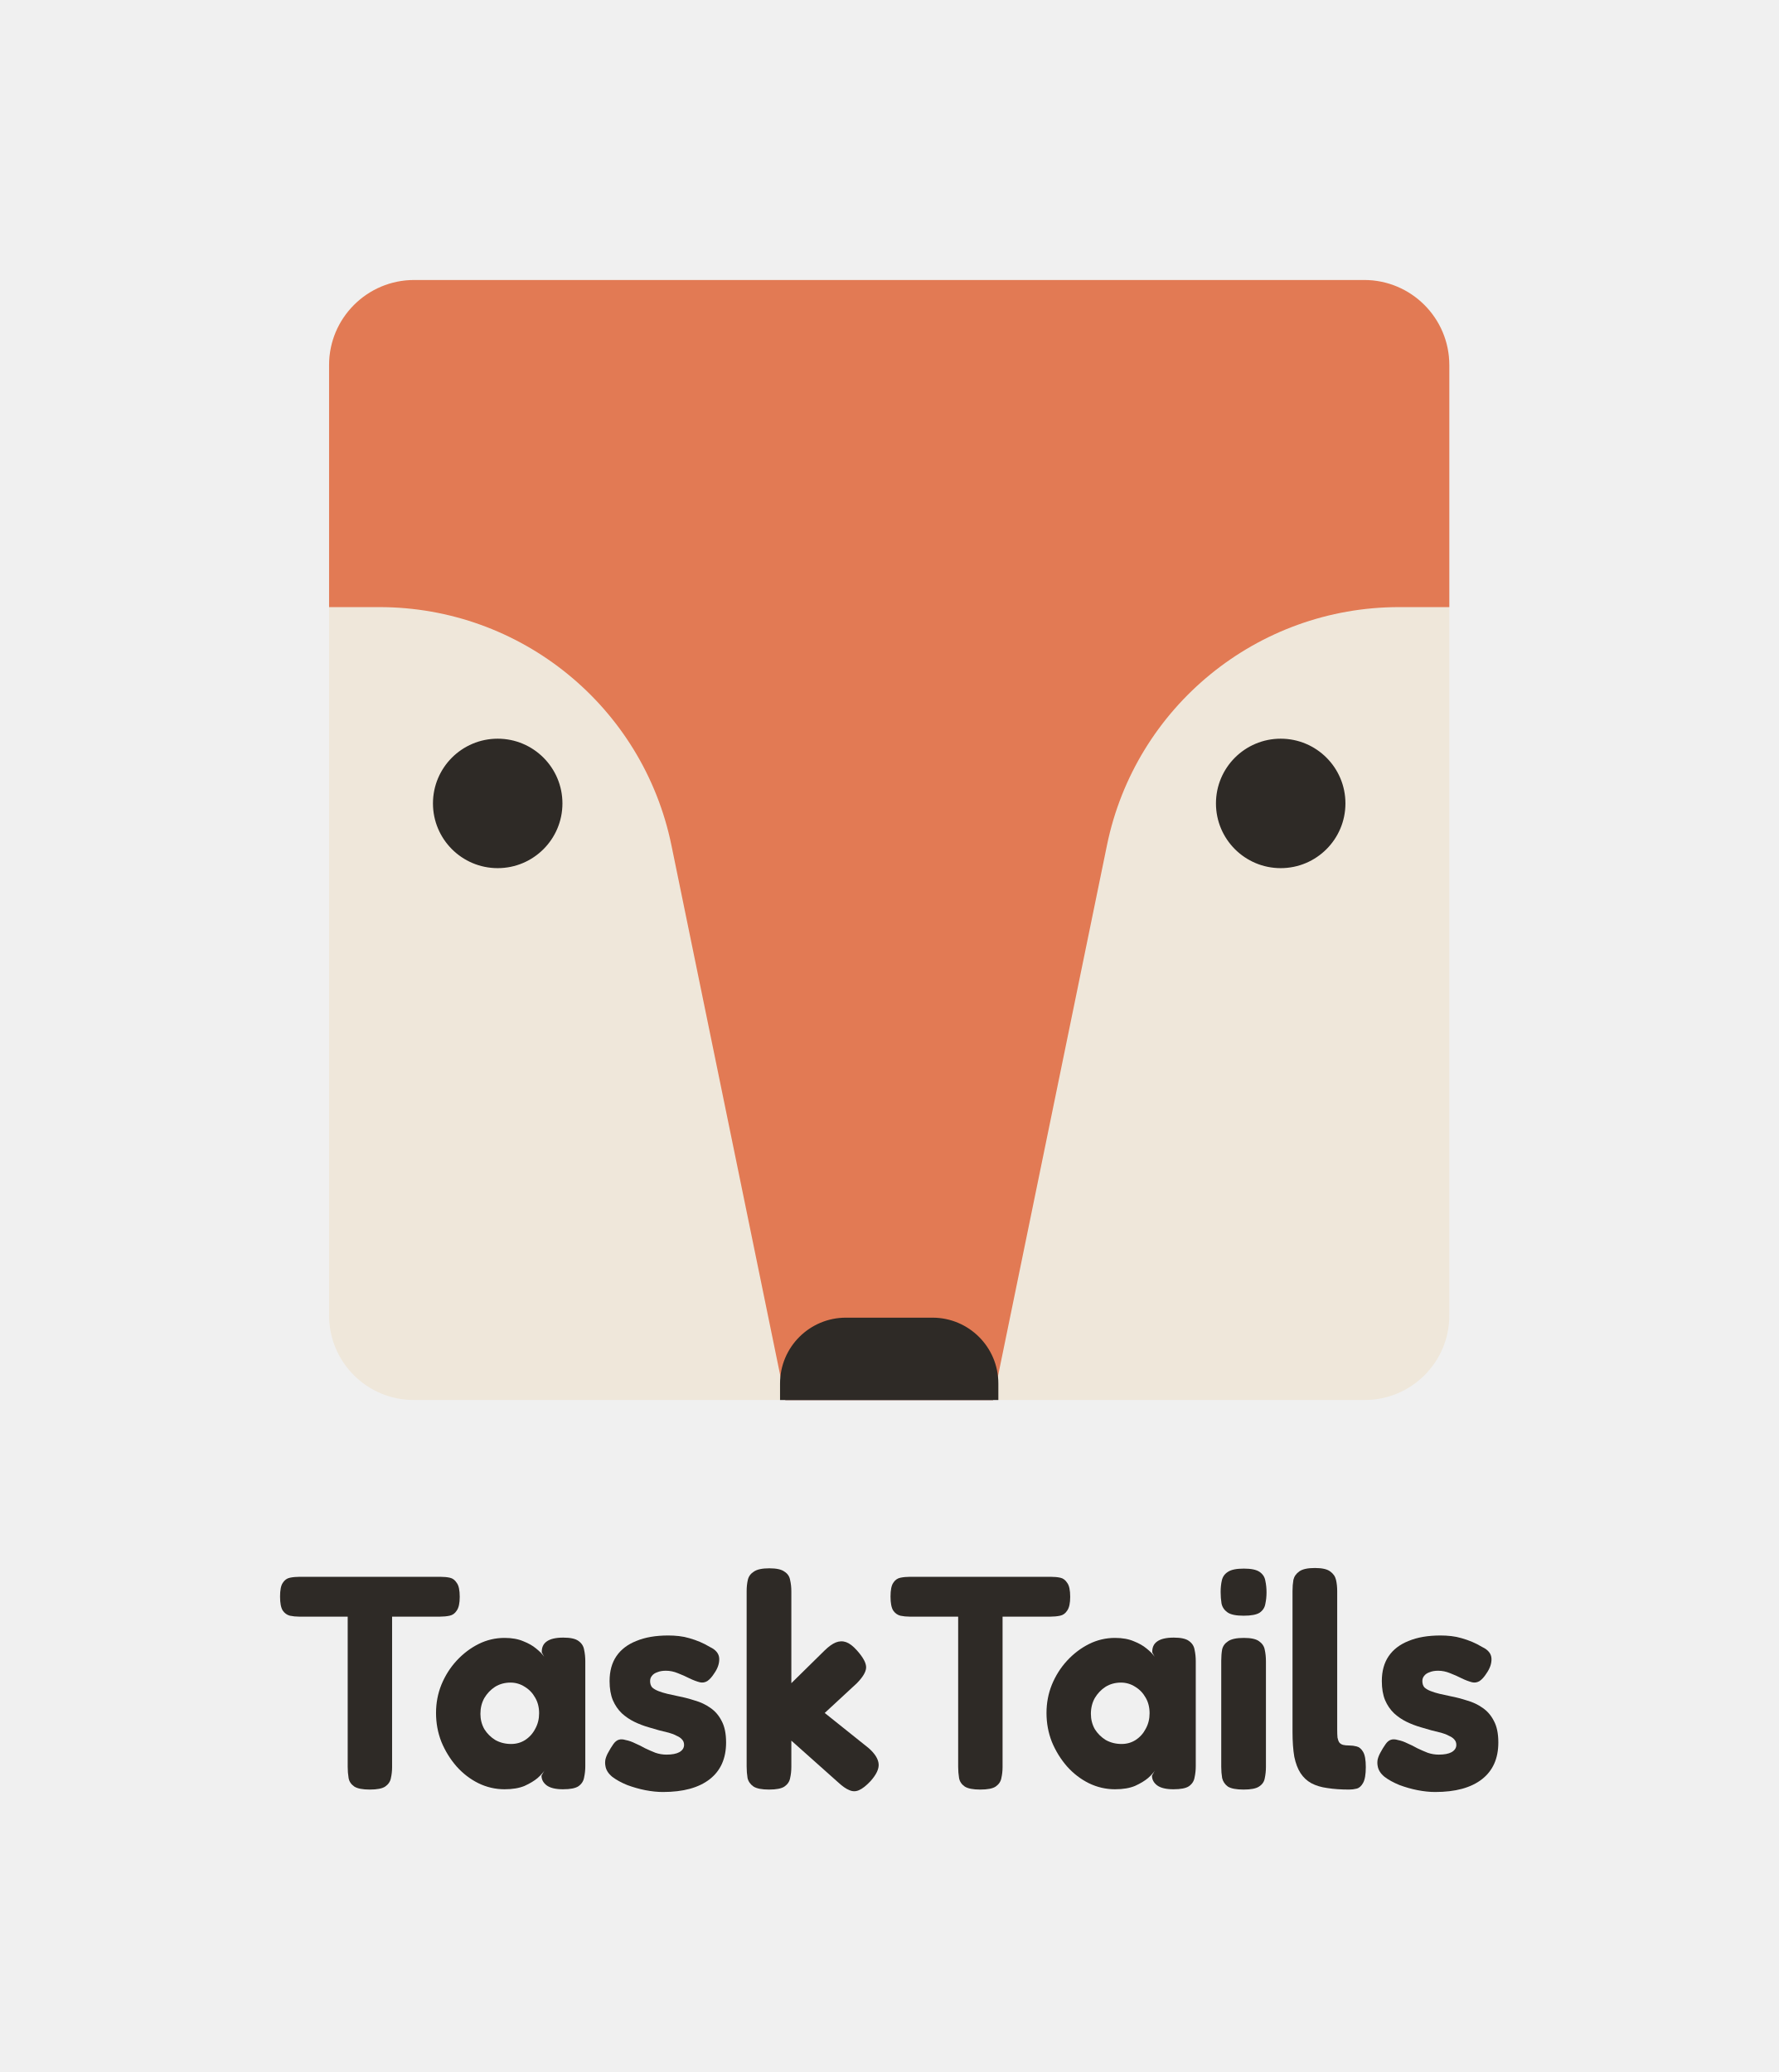
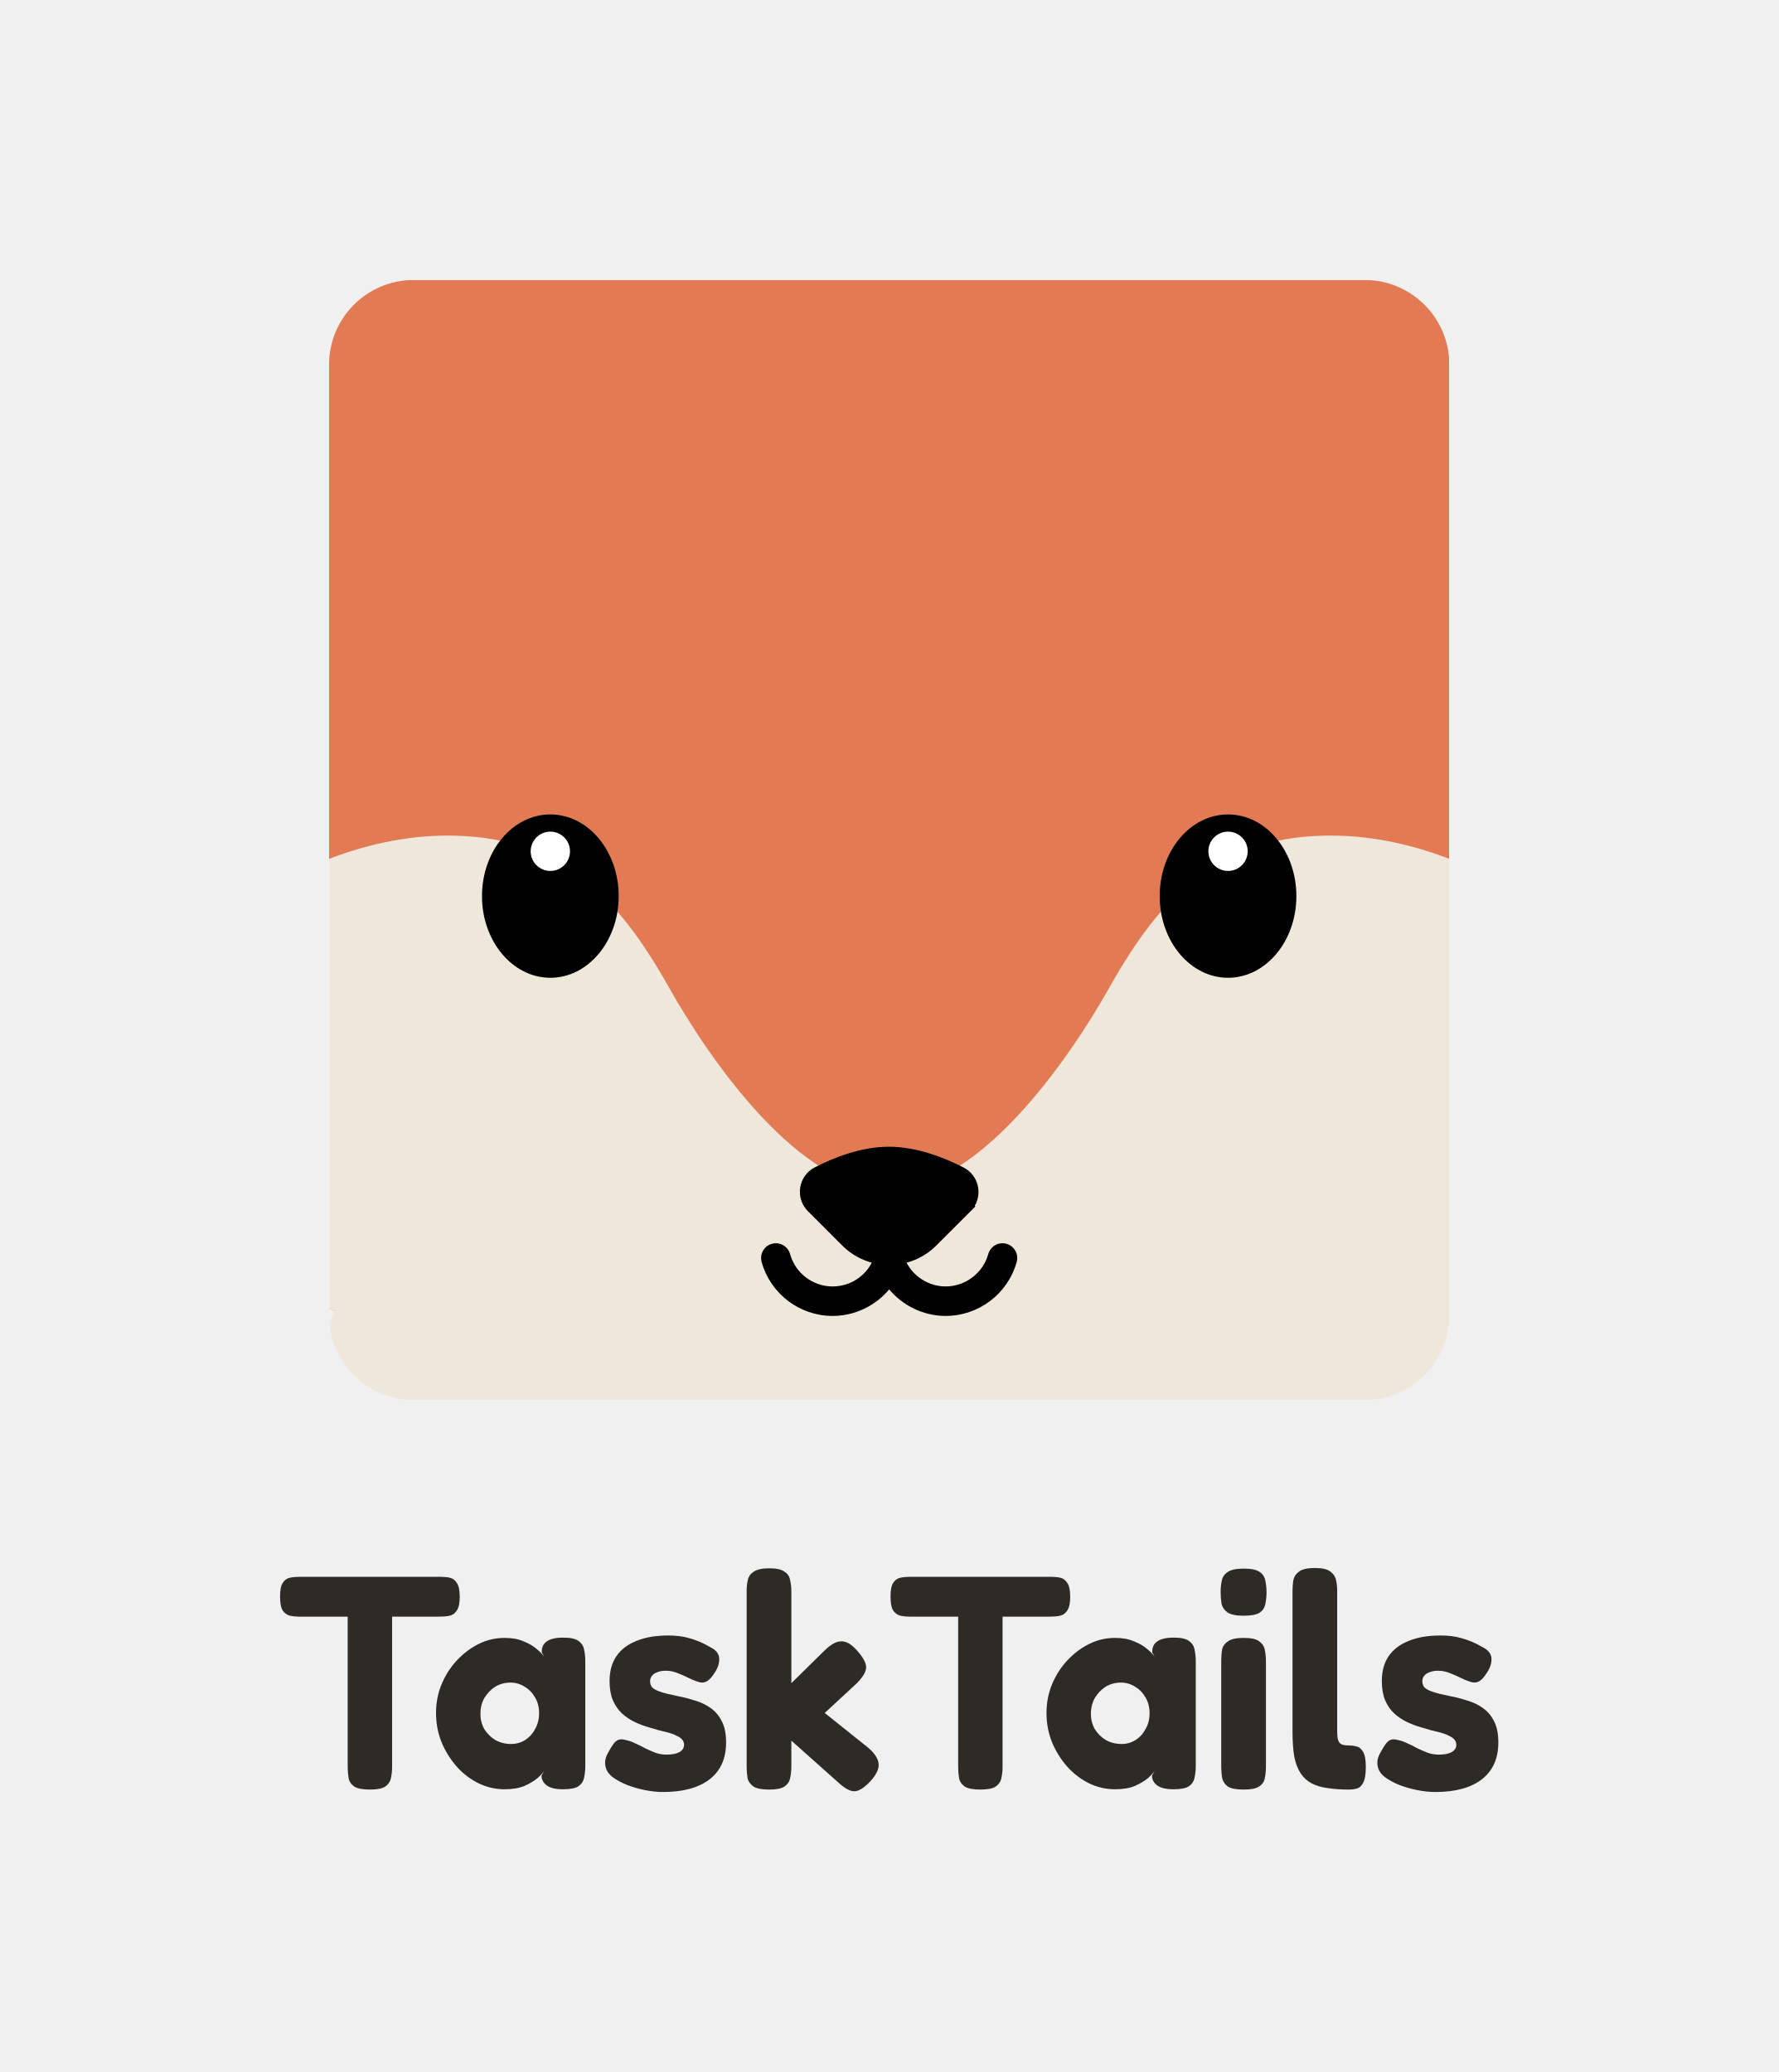
<svg xmlns="http://www.w3.org/2000/svg" width="127" height="148" viewBox="0 0 127 148" fill="none">
-   <g clip-path="url(#clip0_14_314)">
-     <path d="M97.455 20H29.545C26.206 20 23.5 22.706 23.5 26.045V93.955C23.5 97.294 26.206 100 29.545 100H97.455C100.794 100 103.5 97.294 103.5 93.955V26.045C103.5 22.706 100.794 20 97.455 20Z" fill="#EFE7DA" />
-     <path d="M23.5 43.365H27.092C37.201 43.365 45.916 50.473 47.948 60.376L56.08 100.001H70.919L79.051 60.376C81.083 50.474 89.798 43.365 99.907 43.365H103.499V26.082C103.499 22.723 100.776 20 97.417 20H29.582C26.223 20 23.5 22.723 23.5 26.082V43.365Z" fill="#E27A54" />
-     <path d="M70.92 100V98.823C70.92 96.432 68.982 94.494 66.59 94.494H60.41C58.018 94.494 56.08 96.432 56.08 98.823V100H70.919H70.92Z" fill="#2E2A26" stroke="#2E2A26" stroke-width="0.75" stroke-miterlimit="10" />
-     <path d="M35.542 61.635C37.888 61.635 39.79 59.733 39.79 57.387C39.79 55.041 37.888 53.139 35.542 53.139C33.196 53.139 31.294 55.041 31.294 57.387C31.294 59.733 33.196 61.635 35.542 61.635Z" fill="#2E2A26" stroke="#2E2A26" stroke-width="0.75" stroke-miterlimit="10" />
-     <path d="M91.458 61.635C93.805 61.635 95.706 59.733 95.706 57.387C95.706 55.041 93.805 53.139 91.458 53.139C89.112 53.139 87.21 55.041 87.21 57.387C87.21 59.733 89.112 61.635 91.458 61.635Z" fill="#2E2A26" stroke="#2E2A26" stroke-width="0.75" stroke-miterlimit="10" />
+   <g clip-path="url(#clip0_34_224)">
+     <mask id="mask0_34_224" style="mask-type:luminance" maskUnits="userSpaceOnUse" x="23" y="20" width="81" height="80">
+       <path d="M97.455 20H29.545C26.206 20 23.5 22.706 23.5 26.045V93.955C23.5 97.294 26.206 100 29.545 100H97.455C100.794 100 103.5 97.294 103.5 93.955V26.045C103.5 22.706 100.794 20 97.455 20Z" fill="white" />
+     </mask>
+     <g mask="url(#mask0_34_224)">
+       <path d="M63.892 104.675C55.055 104.51 49.253 106.299 29.862 96.668C28.718 96.1 27.602 95.478 26.498 94.831C25.1 94.014 20.982 92.086 11.512 90.729C11.338 90.703 11.204 90.558 11.198 90.383C11.169 89.474 11.346 86.753 14.295 85.284C14.44 85.212 14.41 84.994 14.25 84.964C12.408 84.602 6.344 83.129 3.874 79.125C3.598 78.677 3.522 78.131 3.666 77.624C3.969 76.562 5.073 74.69 8.716 71.976C8.889 71.848 8.89 71.591 8.722 71.459C7.818 70.75 5.49 68.412 5.15 62.949C5.14 62.787 5.279 62.657 5.439 62.675L8.629 63.046C8.666 63.05 8.688 63.007 8.661 62.98C8.042 62.378 4.114 58.481 3.424 55.913C3.398 55.813 3.489 55.725 3.59 55.75C4.325 55.934 6.868 55.934 10.927 49.286C10.927 49.286 17.413 32.388 35.241 22.165C35.241 22.165 44.542 15.706 63.071 15.706H62.906C81.434 15.706 91.758 22.165 91.758 22.165C109.586 32.388 116.072 49.286 116.072 49.286C120.131 55.935 122.674 55.935 123.41 55.75C123.51 55.724 123.602 55.813 123.575 55.913C122.886 58.482 118.957 62.378 118.338 62.98C118.312 63.006 118.334 63.05 118.37 63.046L121.56 62.675C121.72 62.657 121.861 62.788 121.85 62.949C121.508 68.412 119.182 70.75 118.278 71.459C118.109 71.591 118.11 71.849 118.283 71.976C121.926 74.692 123.031 76.563 123.333 77.624C123.476 78.13 123.402 78.676 123.125 79.125C120.654 83.13 114.59 84.602 112.749 84.964C112.59 84.995 112.559 85.211 112.704 85.284C115.654 86.754 115.829 89.474 115.801 90.383C115.795 90.559 115.662 90.703 115.487 90.729C106.017 92.086 101.898 94.014 100.501 94.831C99.398 95.476 98.281 96.098 97.137 96.668C77.747 106.298 72.471 104.837 63.894 104.675H63.891H63.892Z" fill="#E27A54" />
+       <path d="M94.976 59.685C94.805 59.685 94.633 59.688 94.465 59.692C86.948 59.89 82.93 63.948 79.245 70.502C76.215 75.888 69.85 84.976 63.5 84.976C57.15 84.976 50.784 75.888 47.755 70.502C44.068 63.948 40.053 59.89 32.535 59.692C32.365 59.688 32.195 59.685 32.024 59.685C19.391 59.651 9.114 71.354 8.786 71.906C8.767 71.932 8.746 71.954 8.719 71.974C5.076 74.69 3.971 76.561 3.67 77.622C3.526 78.127 3.601 78.674 3.878 79.122C6.348 83.128 12.412 84.599 14.254 84.962C14.412 84.993 14.443 85.209 14.298 85.282C11.349 86.751 11.174 89.471 11.202 90.381C11.207 90.557 11.341 90.701 11.515 90.726C20.986 92.084 25.105 94.011 26.502 94.829C27.605 95.474 28.722 96.096 29.866 96.666C49.255 106.296 55.057 104.507 63.895 104.673C72.472 104.834 77.748 106.296 97.138 96.666C98.282 96.098 99.398 95.475 100.502 94.829C101.9 94.011 106.018 92.083 115.488 90.726C115.662 90.701 115.796 90.556 115.802 90.381C115.831 89.472 115.654 86.75 112.705 85.282C112.56 85.21 112.59 84.992 112.75 84.962C114.592 84.599 120.656 83.126 123.126 79.122C123.402 78.674 123.478 78.129 123.334 77.622C123.031 76.559 121.927 74.688 118.284 71.974C118.258 71.954 118.236 71.93 118.218 71.906C117.889 71.354 107.61 59.65 94.979 59.685H94.976Z" fill="#EFE7DA" />
+       <path d="M67.537 93.995C65.95 93.995 64.479 93.269 63.498 92.1C62.518 93.27 61.046 93.995 59.46 93.995C57.101 93.995 55.016 92.409 54.39 90.137C54.236 89.576 54.565 88.996 55.126 88.841C55.687 88.687 56.267 89.016 56.422 89.578C56.797 90.938 58.046 91.889 59.459 91.889C60.873 91.889 62.097 90.956 62.486 89.62L63.498 86.138L64.51 89.62C64.898 90.956 66.142 91.889 67.536 91.889C68.93 91.889 70.198 90.939 70.574 89.578C70.728 89.017 71.309 88.688 71.869 88.841C72.43 88.996 72.76 89.577 72.605 90.137C71.978 92.409 69.893 93.995 67.535 93.995H67.537Z" fill="black" />
+       <path d="M68.947 86.174L66.51 88.611C64.85 90.27 62.159 90.27 60.5 88.611L58.052 86.163C57.352 85.463 57.53 84.282 58.41 83.83C59.714 83.159 61.61 82.401 63.505 82.409C65.387 82.416 67.27 83.167 68.573 83.83C69.461 84.283 69.654 85.467 68.948 86.173H68.946L68.947 86.174Z" fill="black" stroke="black" stroke-miterlimit="10" stroke-linecap="round" />
+       <path d="M39.301 69.841C41.996 69.841 44.182 67.229 44.182 64.007C44.182 60.785 41.996 58.174 39.301 58.174C36.605 58.174 34.42 60.785 34.42 64.007C34.42 67.229 36.605 69.841 39.301 69.841Z" fill="black" />
+       <path d="M39.301 62.21C40.076 62.21 40.705 61.582 40.705 60.806C40.705 60.031 40.076 59.402 39.301 59.402C38.525 59.402 37.897 60.031 37.897 60.806C37.897 61.582 38.525 62.21 39.301 62.21Z" fill="white" />
+       <path d="M87.697 69.841C90.392 69.841 92.578 67.229 92.578 64.007C92.578 60.785 90.392 58.174 87.697 58.174C85.001 58.174 82.816 60.785 82.816 64.007C82.816 67.229 85.001 69.841 87.697 69.841Z" fill="black" />
+       <path d="M87.697 62.21C88.472 62.21 89.101 61.582 89.101 60.806C89.101 60.031 88.472 59.402 87.697 59.402C86.921 59.402 86.293 60.031 86.293 60.806C86.293 61.582 86.921 62.21 87.697 62.21Z" fill="white" />
+       <path d="M30.718 129.977C36.233 129.977 40.704 120.598 40.704 109.028C40.704 97.458 36.233 88.079 30.718 88.079C25.203 88.079 20.733 97.458 20.733 109.028C20.733 120.598 25.203 129.977 30.718 129.977Z" fill="#EFE7DA" />
+       <path d="M98.538 112.342C104.525 112.342 109.378 107.122 109.378 100.684C109.378 94.246 104.525 89.026 98.538 89.026C92.55 89.026 87.697 94.246 87.697 100.684C87.697 107.122 92.55 112.342 98.538 112.342Z" fill="#EFE7DA" />
+       <path d="M36.286 44.406C45.998 44.406 53.871 37.518 53.871 29.021C53.871 20.523 45.998 13.635 36.286 13.635C26.573 13.635 18.7 20.523 18.7 29.021C18.7 37.518 26.573 44.406 36.286 44.406Z" fill="#E27A54" />
+       <path d="M98.786 46.774C106.99 46.774 113.64 39.382 113.64 30.264C113.64 21.145 106.99 13.754 98.786 13.754C90.583 13.754 83.933 21.145 83.933 30.264C83.933 39.382 90.583 46.774 98.786 46.774Z" fill="#E27A54" />
+     </g>
  </g>
  <path d="M31.469 112.63C31.71 112.63 31.93 112.651 32.129 112.695C32.327 112.738 32.49 112.861 32.618 113.064C32.76 113.252 32.831 113.585 32.831 114.062C32.831 114.511 32.76 114.837 32.618 115.039C32.49 115.242 32.32 115.365 32.107 115.408C31.895 115.452 31.668 115.474 31.426 115.474H28.001V126.22C28.001 126.495 27.972 126.755 27.916 127.001C27.873 127.247 27.738 127.45 27.511 127.609C27.298 127.754 26.93 127.826 26.405 127.826C25.894 127.826 25.525 127.754 25.298 127.609C25.071 127.45 24.936 127.247 24.894 127.001C24.851 126.741 24.83 126.473 24.83 126.198V115.474H21.362C21.135 115.474 20.915 115.452 20.702 115.408C20.489 115.351 20.319 115.227 20.192 115.039C20.064 114.837 20 114.504 20 114.041C20 113.578 20.064 113.252 20.192 113.064C20.319 112.861 20.489 112.738 20.702 112.695C20.915 112.651 21.135 112.63 21.362 112.63H31.469Z" fill="#2E2A26" />
  <path d="M40.202 127.805C39.677 127.805 39.287 127.711 39.032 127.522C38.791 127.334 38.67 127.103 38.67 126.828L38.883 126.459C38.798 126.603 38.635 126.784 38.394 127.001C38.152 127.204 37.84 127.392 37.457 127.566C37.074 127.725 36.599 127.805 36.032 127.805C35.379 127.805 34.755 127.66 34.159 127.37C33.578 127.081 33.06 126.683 32.606 126.176C32.152 125.655 31.79 125.069 31.521 124.418C31.265 123.767 31.138 123.079 31.138 122.355C31.138 121.646 31.265 120.973 31.521 120.336C31.79 119.685 32.152 119.114 32.606 118.621C33.074 118.115 33.599 117.717 34.181 117.427C34.762 117.138 35.379 116.993 36.032 116.993C36.557 116.993 37.003 117.073 37.372 117.232C37.741 117.377 38.046 117.55 38.287 117.753C38.542 117.956 38.734 118.151 38.862 118.339L38.691 118.035C38.677 117.688 38.791 117.427 39.032 117.254C39.287 117.066 39.684 116.972 40.224 116.972C40.734 116.972 41.096 117.051 41.309 117.21C41.536 117.37 41.67 117.579 41.713 117.84C41.77 118.1 41.798 118.375 41.798 118.665V126.155C41.798 126.43 41.77 126.697 41.713 126.958C41.67 127.218 41.536 127.428 41.309 127.588C41.096 127.732 40.727 127.805 40.202 127.805ZM36.5 124.57C36.869 124.57 37.202 124.476 37.5 124.288C37.812 124.085 38.053 123.817 38.223 123.484C38.408 123.152 38.5 122.782 38.5 122.377C38.5 121.957 38.408 121.588 38.223 121.27C38.039 120.937 37.791 120.677 37.479 120.488C37.167 120.286 36.826 120.185 36.457 120.185C36.046 120.185 35.677 120.286 35.351 120.488C35.039 120.691 34.783 120.959 34.585 121.292C34.4 121.625 34.308 122.001 34.308 122.421C34.308 122.811 34.4 123.173 34.585 123.506C34.783 123.825 35.046 124.085 35.372 124.288C35.712 124.476 36.089 124.57 36.5 124.57Z" fill="#2E2A26" />
  <path d="M47.34 128C46.958 128 46.539 127.957 46.085 127.87C45.645 127.783 45.213 127.66 44.787 127.501C44.362 127.327 44.007 127.132 43.723 126.915C43.44 126.683 43.276 126.422 43.234 126.133C43.206 125.988 43.206 125.836 43.234 125.677C43.276 125.503 43.347 125.33 43.447 125.156C43.546 124.968 43.666 124.773 43.808 124.57C43.922 124.411 44.05 124.309 44.191 124.266C44.333 124.223 44.496 124.23 44.681 124.288C44.908 124.331 45.135 124.411 45.362 124.526C45.603 124.628 45.837 124.744 46.064 124.874C46.305 124.99 46.553 125.098 46.809 125.199C47.064 125.286 47.326 125.33 47.596 125.33C47.993 125.33 48.298 125.272 48.511 125.156C48.738 125.026 48.851 124.852 48.851 124.635C48.851 124.476 48.802 124.346 48.702 124.244C48.617 124.143 48.489 124.056 48.319 123.984C48.163 123.897 47.979 123.825 47.766 123.767C47.553 123.709 47.319 123.651 47.064 123.593C46.823 123.521 46.575 123.448 46.319 123.376C45.965 123.275 45.624 123.144 45.298 122.985C44.972 122.826 44.674 122.623 44.404 122.377C44.135 122.117 43.922 121.806 43.766 121.444C43.61 121.067 43.532 120.611 43.532 120.076C43.532 119.367 43.695 118.773 44.021 118.296C44.347 117.818 44.823 117.456 45.447 117.21C46.071 116.95 46.83 116.82 47.724 116.82C47.979 116.82 48.234 116.834 48.489 116.863C48.745 116.892 48.993 116.943 49.234 117.015C49.49 117.087 49.738 117.174 49.979 117.275C50.22 117.377 50.461 117.5 50.703 117.645C51.128 117.847 51.348 118.122 51.362 118.469C51.376 118.817 51.256 119.171 51 119.533C50.844 119.779 50.681 119.96 50.511 120.076C50.341 120.177 50.163 120.206 49.979 120.163C49.752 120.105 49.504 120.011 49.234 119.881C48.979 119.75 48.702 119.627 48.404 119.512C48.121 119.396 47.837 119.338 47.553 119.338C47.312 119.338 47.106 119.374 46.936 119.446C46.766 119.504 46.638 119.591 46.553 119.707C46.468 119.808 46.426 119.931 46.426 120.076C46.426 120.264 46.475 120.416 46.575 120.532C46.688 120.633 46.837 120.72 47.021 120.792C47.206 120.865 47.419 120.93 47.66 120.988C47.901 121.046 48.163 121.104 48.447 121.161C48.83 121.234 49.22 121.335 49.617 121.465C50.029 121.581 50.398 121.755 50.724 121.986C51.064 122.218 51.334 122.529 51.532 122.92C51.745 123.311 51.852 123.825 51.852 124.461C51.852 125.605 51.461 126.48 50.681 127.088C49.901 127.696 48.787 128 47.34 128Z" fill="#2E2A26" />
  <path d="M62.044 124.874C62.484 125.265 62.718 125.641 62.746 126.003C62.774 126.35 62.583 126.755 62.172 127.218C61.859 127.551 61.583 127.768 61.342 127.87C61.115 127.971 60.888 127.971 60.661 127.87C60.434 127.783 60.171 127.602 59.873 127.327L56.512 124.331V126.198C56.512 126.488 56.483 126.755 56.426 127.001C56.384 127.247 56.249 127.45 56.022 127.609C55.809 127.754 55.441 127.826 54.916 127.826C54.405 127.826 54.036 127.754 53.809 127.609C53.582 127.45 53.44 127.247 53.384 127.001C53.341 126.741 53.32 126.466 53.32 126.176V113.65C53.32 113.36 53.348 113.093 53.405 112.847C53.462 112.601 53.603 112.405 53.831 112.261C54.057 112.101 54.426 112.022 54.937 112.022C55.448 112.022 55.809 112.101 56.022 112.261C56.249 112.405 56.384 112.608 56.426 112.868C56.483 113.114 56.512 113.382 56.512 113.672V120.228L58.895 117.883C59.178 117.608 59.441 117.42 59.682 117.319C59.937 117.218 60.186 117.21 60.427 117.297C60.668 117.384 60.923 117.579 61.193 117.883C61.647 118.39 61.867 118.802 61.852 119.121C61.838 119.425 61.618 119.794 61.193 120.228L58.895 122.355L62.044 124.874Z" fill="#2E2A26" />
  <path d="M75.064 112.63C75.305 112.63 75.525 112.651 75.724 112.695C75.922 112.738 76.085 112.861 76.213 113.064C76.355 113.252 76.426 113.585 76.426 114.062C76.426 114.511 76.355 114.837 76.213 115.039C76.085 115.242 75.915 115.365 75.702 115.408C75.49 115.452 75.263 115.474 75.022 115.474H71.596V126.22C71.596 126.495 71.567 126.755 71.511 127.001C71.468 127.247 71.333 127.45 71.106 127.609C70.894 127.754 70.525 127.826 70 127.826C69.489 127.826 69.12 127.754 68.893 127.609C68.666 127.45 68.532 127.247 68.489 127.001C68.447 126.741 68.425 126.473 68.425 126.198V115.474H64.957C64.73 115.474 64.51 115.452 64.297 115.408C64.085 115.351 63.914 115.227 63.787 115.039C63.659 114.837 63.595 114.504 63.595 114.041C63.595 113.578 63.659 113.252 63.787 113.064C63.914 112.861 64.085 112.738 64.297 112.695C64.51 112.651 64.73 112.63 64.957 112.63H75.064Z" fill="#2E2A26" />
  <path d="M83.797 127.805C83.272 127.805 82.882 127.711 82.627 127.522C82.386 127.334 82.265 127.103 82.265 126.828L82.478 126.459C82.393 126.603 82.23 126.784 81.989 127.001C81.748 127.204 81.436 127.392 81.052 127.566C80.669 127.725 80.194 127.805 79.627 127.805C78.974 127.805 78.35 127.66 77.754 127.37C77.173 127.081 76.655 126.683 76.201 126.176C75.747 125.655 75.385 125.069 75.116 124.418C74.861 123.767 74.733 123.079 74.733 122.355C74.733 121.646 74.861 120.973 75.116 120.336C75.385 119.685 75.747 119.114 76.201 118.621C76.669 118.115 77.194 117.717 77.776 117.427C78.357 117.138 78.974 116.993 79.627 116.993C80.152 116.993 80.599 117.073 80.967 117.232C81.336 117.377 81.641 117.55 81.882 117.753C82.138 117.956 82.329 118.151 82.457 118.339L82.287 118.035C82.272 117.688 82.386 117.427 82.627 117.254C82.882 117.066 83.28 116.972 83.819 116.972C84.329 116.972 84.691 117.051 84.904 117.21C85.131 117.37 85.266 117.579 85.308 117.84C85.365 118.1 85.393 118.375 85.393 118.665V126.155C85.393 126.43 85.365 126.697 85.308 126.958C85.266 127.218 85.131 127.428 84.904 127.588C84.691 127.732 84.322 127.805 83.797 127.805ZM80.095 124.57C80.464 124.57 80.797 124.476 81.095 124.288C81.407 124.085 81.648 123.817 81.819 123.484C82.003 123.152 82.095 122.782 82.095 122.377C82.095 121.957 82.003 121.588 81.819 121.27C81.634 120.937 81.386 120.677 81.074 120.488C80.762 120.286 80.421 120.185 80.052 120.185C79.641 120.185 79.272 120.286 78.946 120.488C78.634 120.691 78.379 120.959 78.18 121.292C77.996 121.625 77.903 122.001 77.903 122.421C77.903 122.811 77.996 123.173 78.18 123.506C78.379 123.825 78.641 124.085 78.967 124.288C79.308 124.476 79.684 124.57 80.095 124.57Z" fill="#2E2A26" />
  <path d="M88.808 127.826C88.283 127.826 87.907 127.754 87.68 127.609C87.467 127.45 87.333 127.247 87.276 127.001C87.233 126.741 87.212 126.473 87.212 126.198V118.621C87.212 118.332 87.233 118.064 87.276 117.818C87.333 117.572 87.475 117.377 87.701 117.232C87.928 117.073 88.304 116.993 88.829 116.993C89.34 116.993 89.702 117.073 89.914 117.232C90.141 117.391 90.276 117.594 90.319 117.84C90.375 118.086 90.404 118.361 90.404 118.665V126.22C90.404 126.495 90.375 126.763 90.319 127.023C90.276 127.269 90.141 127.464 89.914 127.609C89.702 127.754 89.333 127.826 88.808 127.826ZM88.808 115.408C88.269 115.408 87.886 115.329 87.659 115.17C87.432 115.01 87.29 114.801 87.233 114.54C87.191 114.28 87.169 114.005 87.169 113.715C87.169 113.411 87.198 113.136 87.255 112.89C87.311 112.63 87.453 112.427 87.68 112.282C87.907 112.123 88.29 112.043 88.829 112.043C89.354 112.043 89.73 112.123 89.957 112.282C90.184 112.441 90.319 112.651 90.361 112.912C90.418 113.172 90.446 113.447 90.446 113.737C90.446 114.026 90.418 114.301 90.361 114.562C90.319 114.822 90.184 115.032 89.957 115.191C89.73 115.336 89.347 115.408 88.808 115.408Z" fill="#2E2A26" />
  <path d="M96.344 127.826C95.763 127.826 95.245 127.79 94.791 127.718C94.351 127.66 93.968 127.544 93.642 127.37C93.33 127.197 93.075 126.958 92.876 126.654C92.677 126.35 92.528 125.959 92.429 125.482C92.344 124.99 92.302 124.389 92.302 123.68V113.65C92.302 113.36 92.323 113.093 92.365 112.847C92.422 112.601 92.564 112.398 92.791 112.239C93.018 112.08 93.387 112 93.897 112C94.408 112 94.77 112.08 94.983 112.239C95.21 112.398 95.351 112.601 95.408 112.847C95.465 113.093 95.493 113.36 95.493 113.65V123.528C95.493 123.759 95.5 123.955 95.514 124.114C95.543 124.259 95.585 124.374 95.642 124.461C95.713 124.548 95.805 124.606 95.919 124.635C96.032 124.664 96.181 124.678 96.366 124.678C96.536 124.678 96.706 124.7 96.876 124.744C97.061 124.787 97.217 124.917 97.344 125.134C97.472 125.351 97.536 125.713 97.536 126.22C97.536 126.741 97.472 127.117 97.344 127.349C97.217 127.58 97.061 127.718 96.876 127.761C96.706 127.805 96.529 127.826 96.344 127.826Z" fill="#2E2A26" />
  <path d="M102.489 128C102.106 128 101.688 127.957 101.234 127.87C100.794 127.783 100.361 127.66 99.936 127.501C99.51 127.327 99.156 127.132 98.872 126.915C98.588 126.683 98.425 126.422 98.382 126.133C98.354 125.988 98.354 125.836 98.382 125.677C98.425 125.503 98.496 125.33 98.595 125.156C98.694 124.968 98.815 124.773 98.957 124.57C99.07 124.411 99.198 124.309 99.34 124.266C99.482 124.223 99.645 124.23 99.829 124.288C100.056 124.331 100.283 124.411 100.51 124.526C100.751 124.628 100.985 124.744 101.212 124.874C101.454 124.99 101.702 125.098 101.957 125.199C102.212 125.286 102.475 125.33 102.744 125.33C103.142 125.33 103.447 125.272 103.659 125.156C103.886 125.026 104 124.852 104 124.635C104 124.476 103.95 124.346 103.851 124.244C103.766 124.143 103.638 124.056 103.468 123.984C103.312 123.897 103.127 123.825 102.915 123.767C102.702 123.709 102.468 123.651 102.212 123.593C101.971 123.521 101.723 123.448 101.468 123.376C101.113 123.275 100.773 123.144 100.446 122.985C100.12 122.826 99.822 122.623 99.553 122.377C99.283 122.117 99.07 121.806 98.914 121.444C98.758 121.067 98.68 120.611 98.68 120.076C98.68 119.367 98.843 118.773 99.17 118.296C99.496 117.818 99.971 117.456 100.595 117.21C101.219 116.95 101.978 116.82 102.872 116.82C103.127 116.82 103.383 116.834 103.638 116.863C103.893 116.892 104.142 116.943 104.383 117.015C104.638 117.087 104.886 117.174 105.128 117.275C105.369 117.377 105.61 117.5 105.851 117.645C106.277 117.847 106.496 118.122 106.511 118.469C106.525 118.817 106.404 119.171 106.149 119.533C105.993 119.779 105.83 119.96 105.659 120.076C105.489 120.177 105.312 120.206 105.128 120.163C104.901 120.105 104.652 120.011 104.383 119.881C104.127 119.75 103.851 119.627 103.553 119.512C103.269 119.396 102.986 119.338 102.702 119.338C102.461 119.338 102.255 119.374 102.085 119.446C101.915 119.504 101.787 119.591 101.702 119.707C101.617 119.808 101.574 119.931 101.574 120.076C101.574 120.264 101.624 120.416 101.723 120.532C101.837 120.633 101.985 120.72 102.17 120.792C102.354 120.865 102.567 120.93 102.808 120.988C103.049 121.046 103.312 121.104 103.596 121.161C103.979 121.234 104.369 121.335 104.766 121.465C105.177 121.581 105.546 121.755 105.872 121.986C106.213 122.218 106.482 122.529 106.681 122.92C106.894 123.311 107 123.825 107 124.461C107 125.605 106.61 126.48 105.83 127.088C105.05 127.696 103.936 128 102.489 128Z" fill="#2E2A26" />
  <defs>
-     <clipPath id="clip0_14_314">
+     <clipPath id="clip0_34_224">
      <rect width="80" height="80" fill="white" transform="translate(23.5 20)" />
    </clipPath>
  </defs>
</svg>
